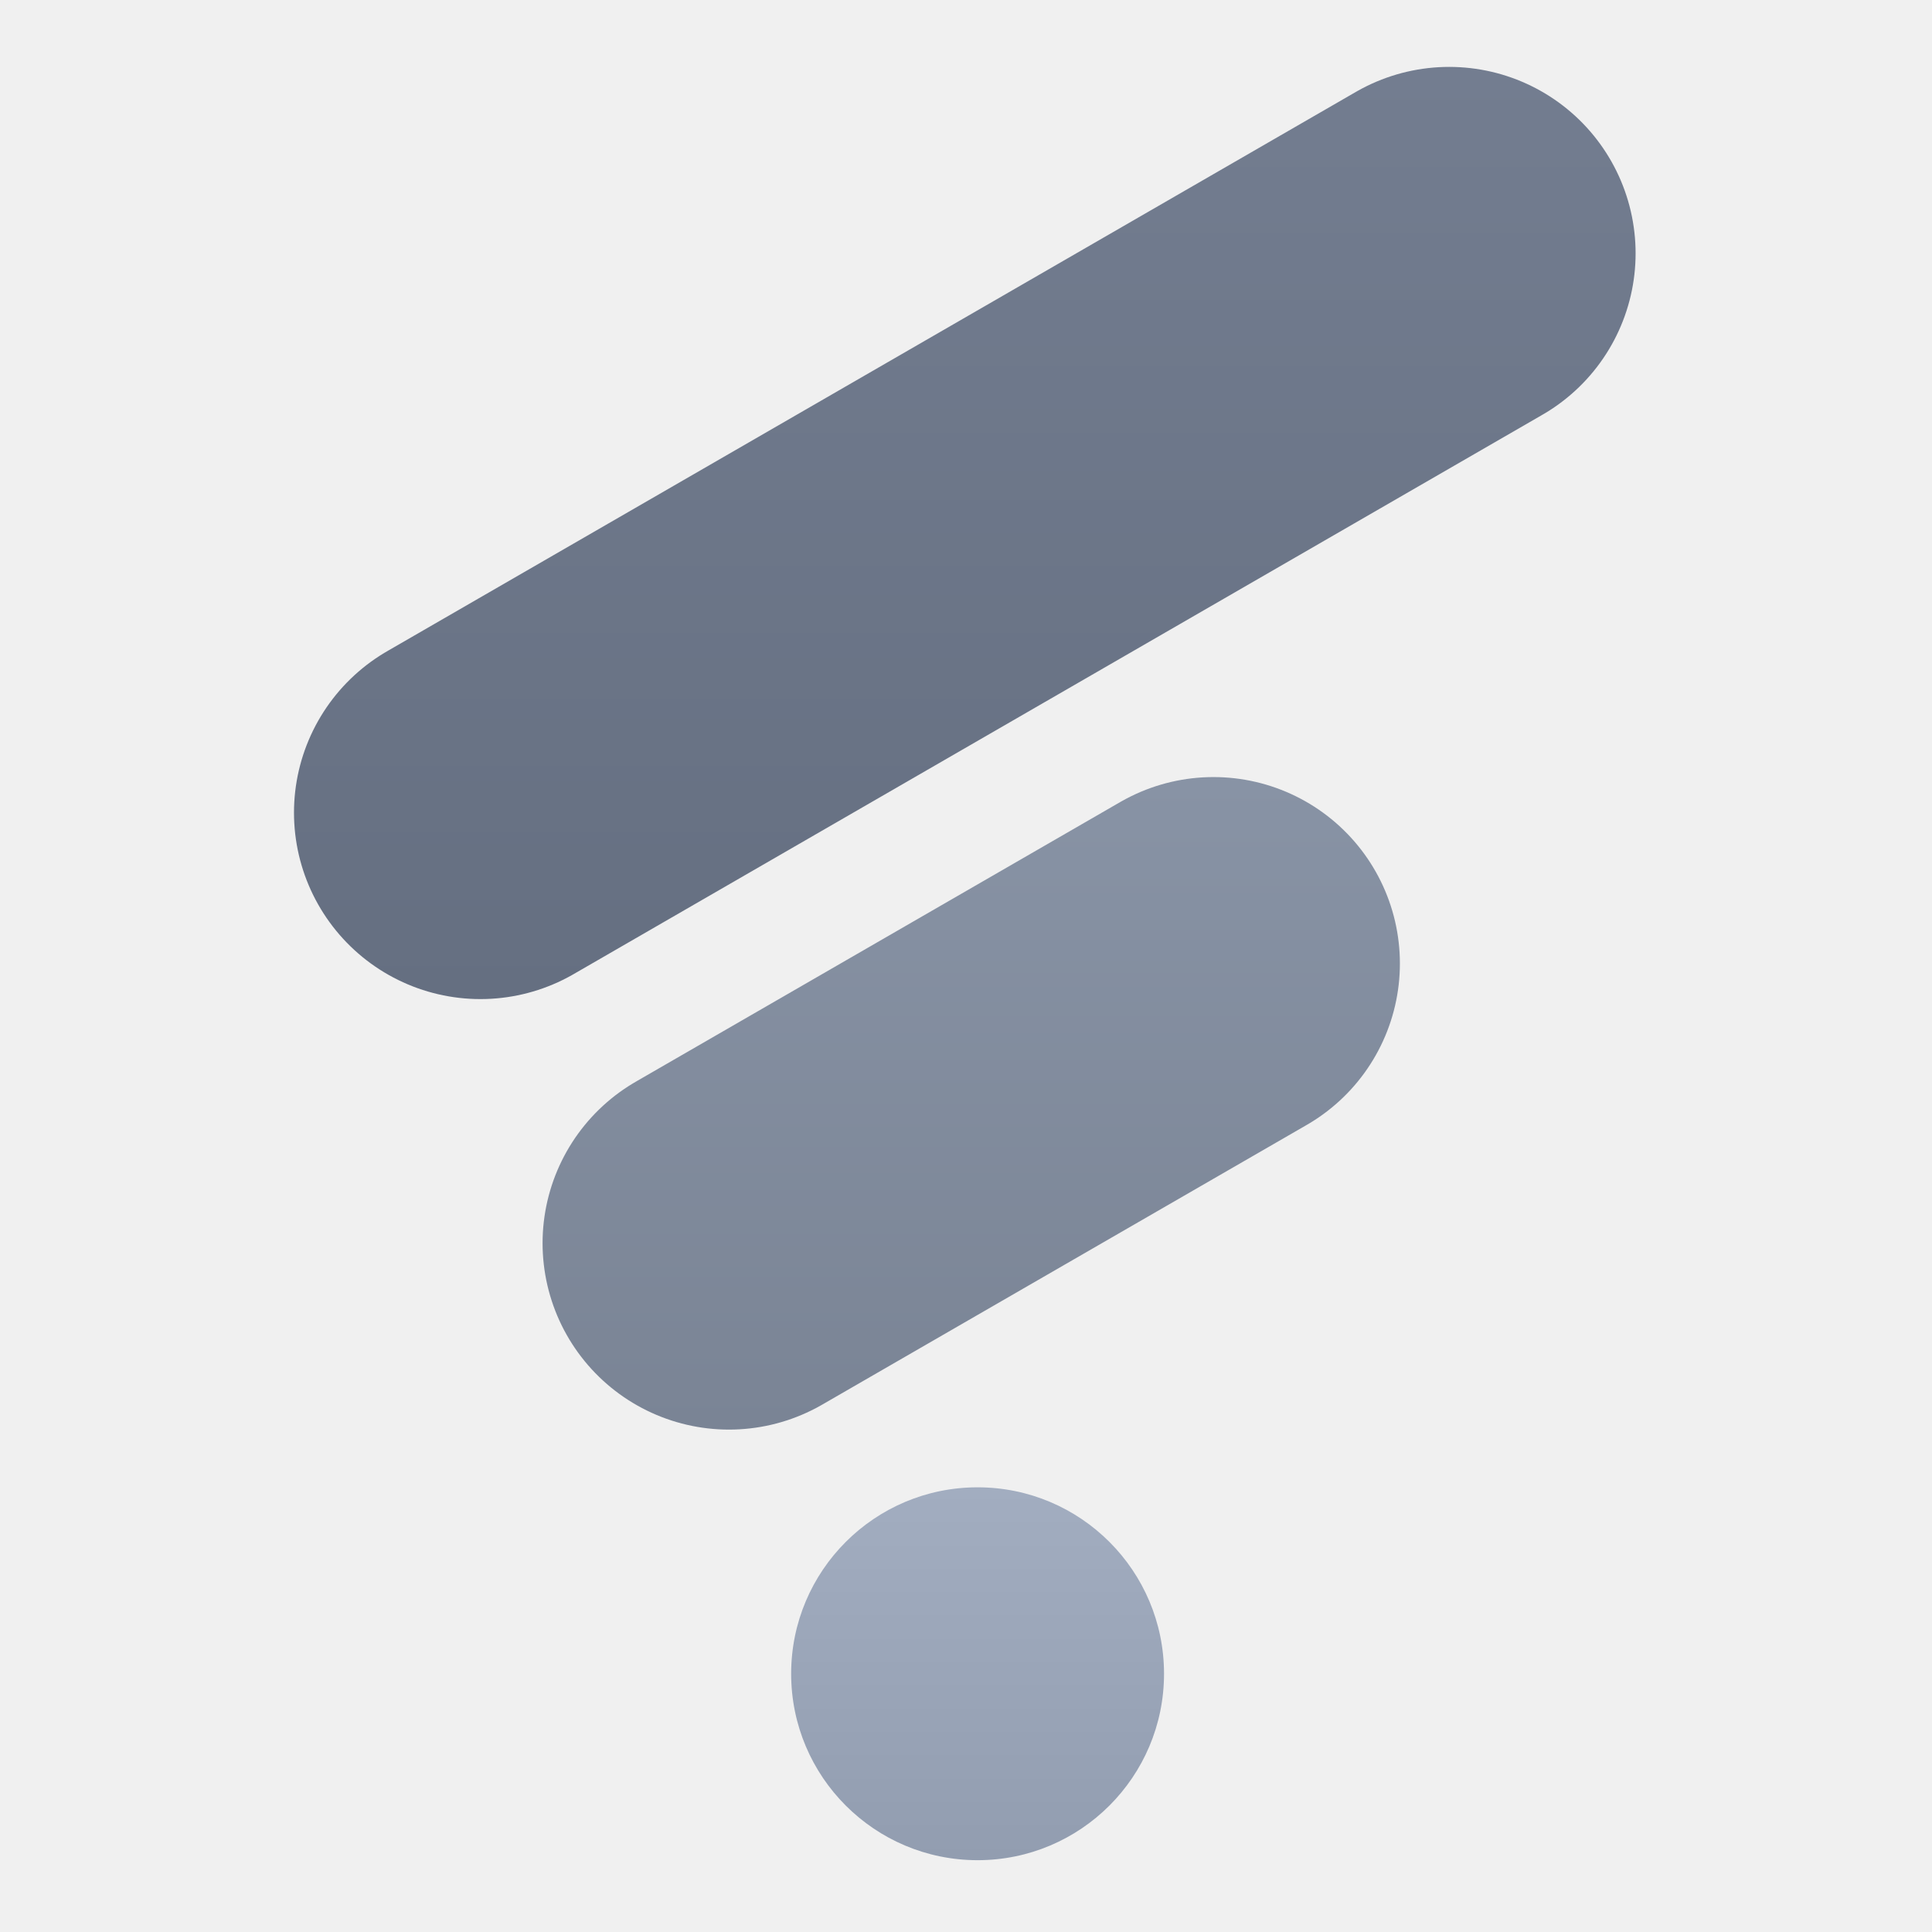
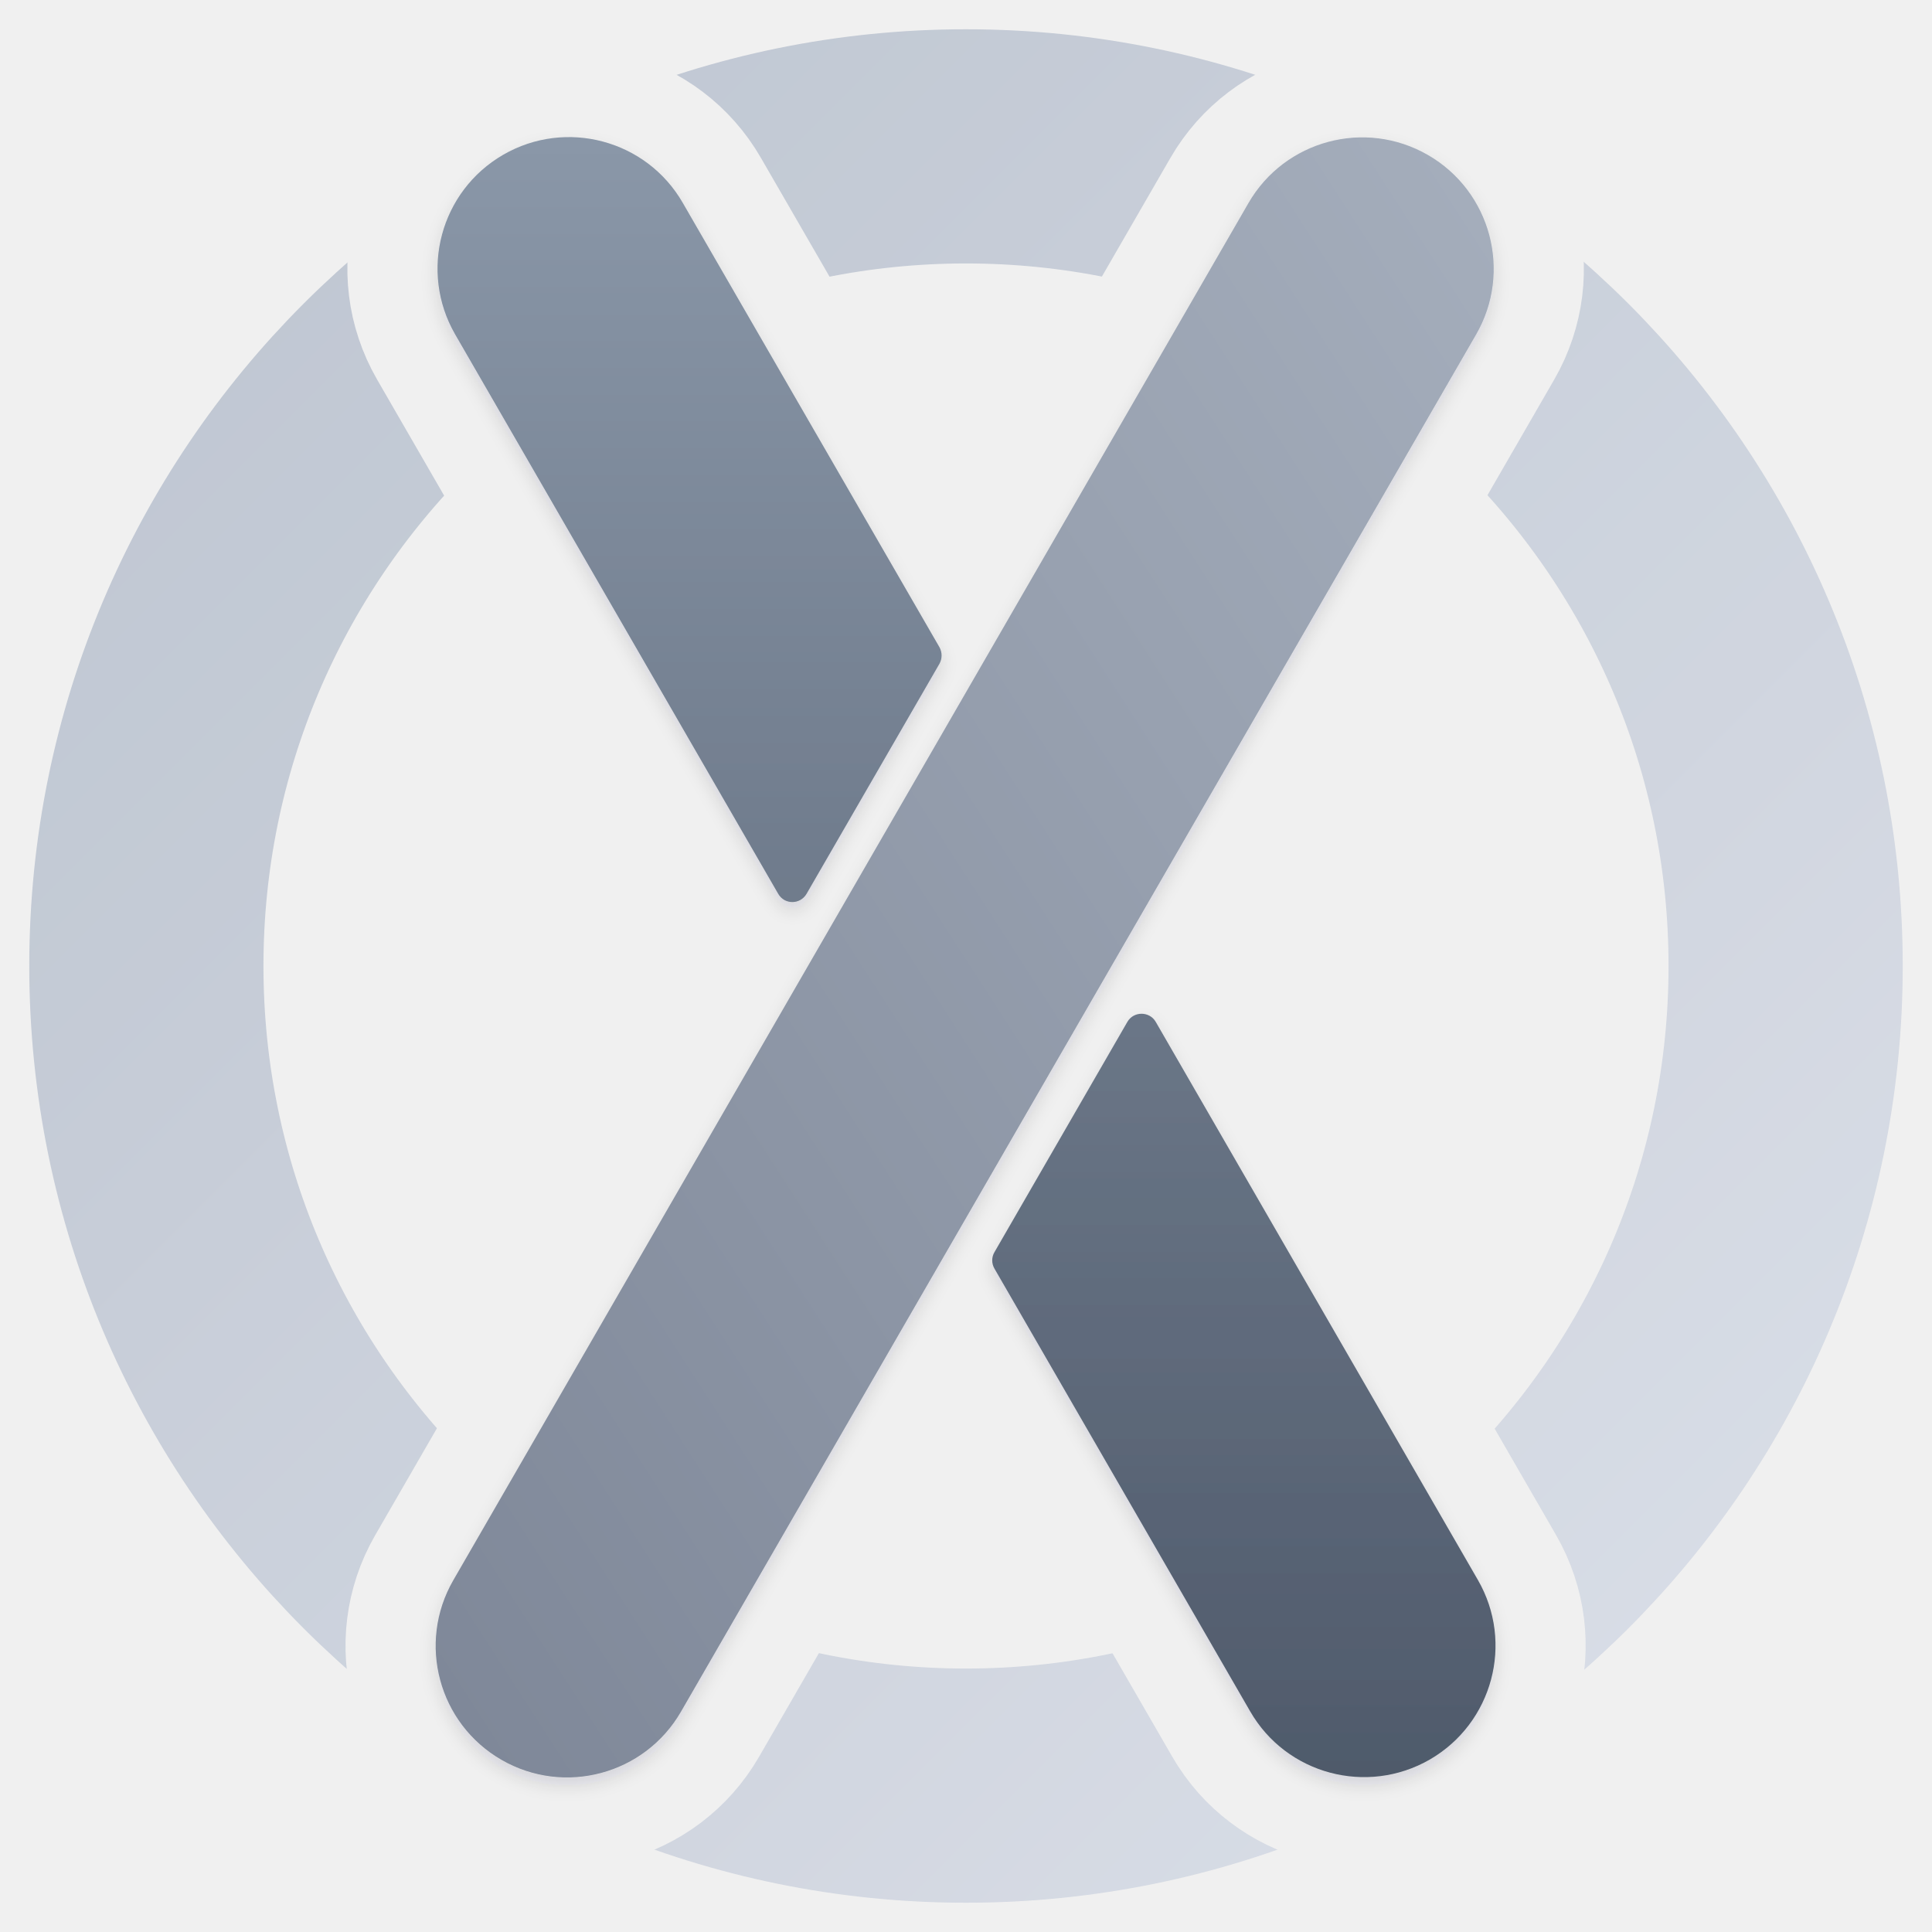
- <svg xmlns="http://www.w3.org/2000/svg" width="240" height="240" viewBox="0 0 240 240">
+ <svg xmlns="http://www.w3.org/2000/svg" width="108" height="108" viewBox="54 54 132 132">
  <defs>
-     <linearGradient id="top" x1="0" y1="8.31" x2="0" y2="124.11" gradientUnits="userSpaceOnUse">
-       <stop offset="0" stop-color="#737D90" />
-       <stop offset="1" stop-color="#656F81" />
+     <filter id="glow-shadow" x="-50%" y="-50%" width="200%" height="200%">
+       <feDropShadow dx="0" dy="5" stdDeviation="5" flood-color="#0F172A" flood-opacity="0.12" />
+     </filter>
+     <path id="bar-light" d="M247,1019.1L247,1019.1A80.2,80.2 75,0 1,217.6 909.5L702.6,69.5A80.2,80.2 75,0 1,812.2 40.1L812.2,40.1A80.2,80.2 75,0 1,841.5 149.7L356.5,989.7A80.2,80.2 75,0 1,247 1019.1z" />
+     <path id="bar-cyan" d="M842.6,909.3C864.8,947.7 851.6,996.7 813.3,1018.9C774.9,1041 725.8,1027.9 703.7,989.5L547.7,719.4C545.9,716.3 545.9,712.5 547.7,709.4L628.8,568.9C632.6,562.3 642.3,562.3 646.1,568.9L842.6,909.3ZM248.1,39.9C286.4,17.8 335.5,30.9 357.6,69.3L514.2,340.4C515.9,343.5 515.9,347.3 514.2,350.4L433.1,490.8C429.2,497.5 419.6,497.5 415.8,490.8L218.7,149.5C196.6,111.1 209.7,62.1 248.1,39.9Z" />
+     <mask id="cutout-mask">
+       <rect x="0" y="0" width="240" height="240" fill="white" />
+       <g transform="translate(60.6, 60.1) scale(0.112, 0.112)">
+         <use href="#bar-light" fill="black" stroke="black" stroke-width="110" />
+         <use href="#bar-cyan" fill="black" stroke="black" stroke-width="110" />
+       </g>
+     </mask>
+     <linearGradient id="ring-grad" x1="0%" y1="0%" x2="100%" y2="100%">
+       <stop offset="0%" stop-color="#B8C0CD" />
+       <stop offset="100%" stop-color="#D7DCE6" />
    </linearGradient>
-     <linearGradient id="mid" x1="0" y1="96.53" x2="0" y2="177.59" gradientUnits="userSpaceOnUse">
-       <stop offset="0" stop-color="#8893A5" />
-       <stop offset="1" stop-color="#7A8495" />
+     <linearGradient id="light-grad" x1="100%" y1="0%" x2="0%" y2="100%">
+       <stop offset="0%" stop-color="#A5AEBC" />
+       <stop offset="100%" stop-color="#7E8798" />
    </linearGradient>
-     <linearGradient id="dot" x1="0" y1="184.76" x2="0" y2="231.08" gradientUnits="userSpaceOnUse">
-       <stop offset="0" stop-color="#A2ADC0" />
-       <stop offset="1" stop-color="#929DB0" />
+     <linearGradient id="cyan-grad" x1="0%" y1="0%" x2="0%" y2="100%">
+       <stop offset="0%" stop-color="#8A97A8" />
+       <stop offset="100%" stop-color="#4F5A6B" />
    </linearGradient>
  </defs>
-   <g stroke-width="46.32" stroke-linecap="round">
-     <line x1="59.68" y1="100.95" x2="180.02" y2="31.47" stroke="url(#top)" />
-     <line x1="90.56" y1="154.43" x2="150.74" y2="119.69" stroke="url(#mid)" />
+   <circle cx="120" cy="120" r="56" fill="none" stroke="url(#ring-grad)" stroke-width="16" mask="url(#cutout-mask)" opacity="0.9" />
+   <g transform="translate(60.6, 60.1) scale(0.112, 0.112)" filter="url(#glow-shadow)">
+     <use href="#bar-light" fill="url(#light-grad)" />
+     <use href="#bar-cyan" fill="url(#cyan-grad)" />
  </g>
-   <circle cx="121.44" cy="207.92" r="23.16" fill="url(#dot)" />
</svg>
